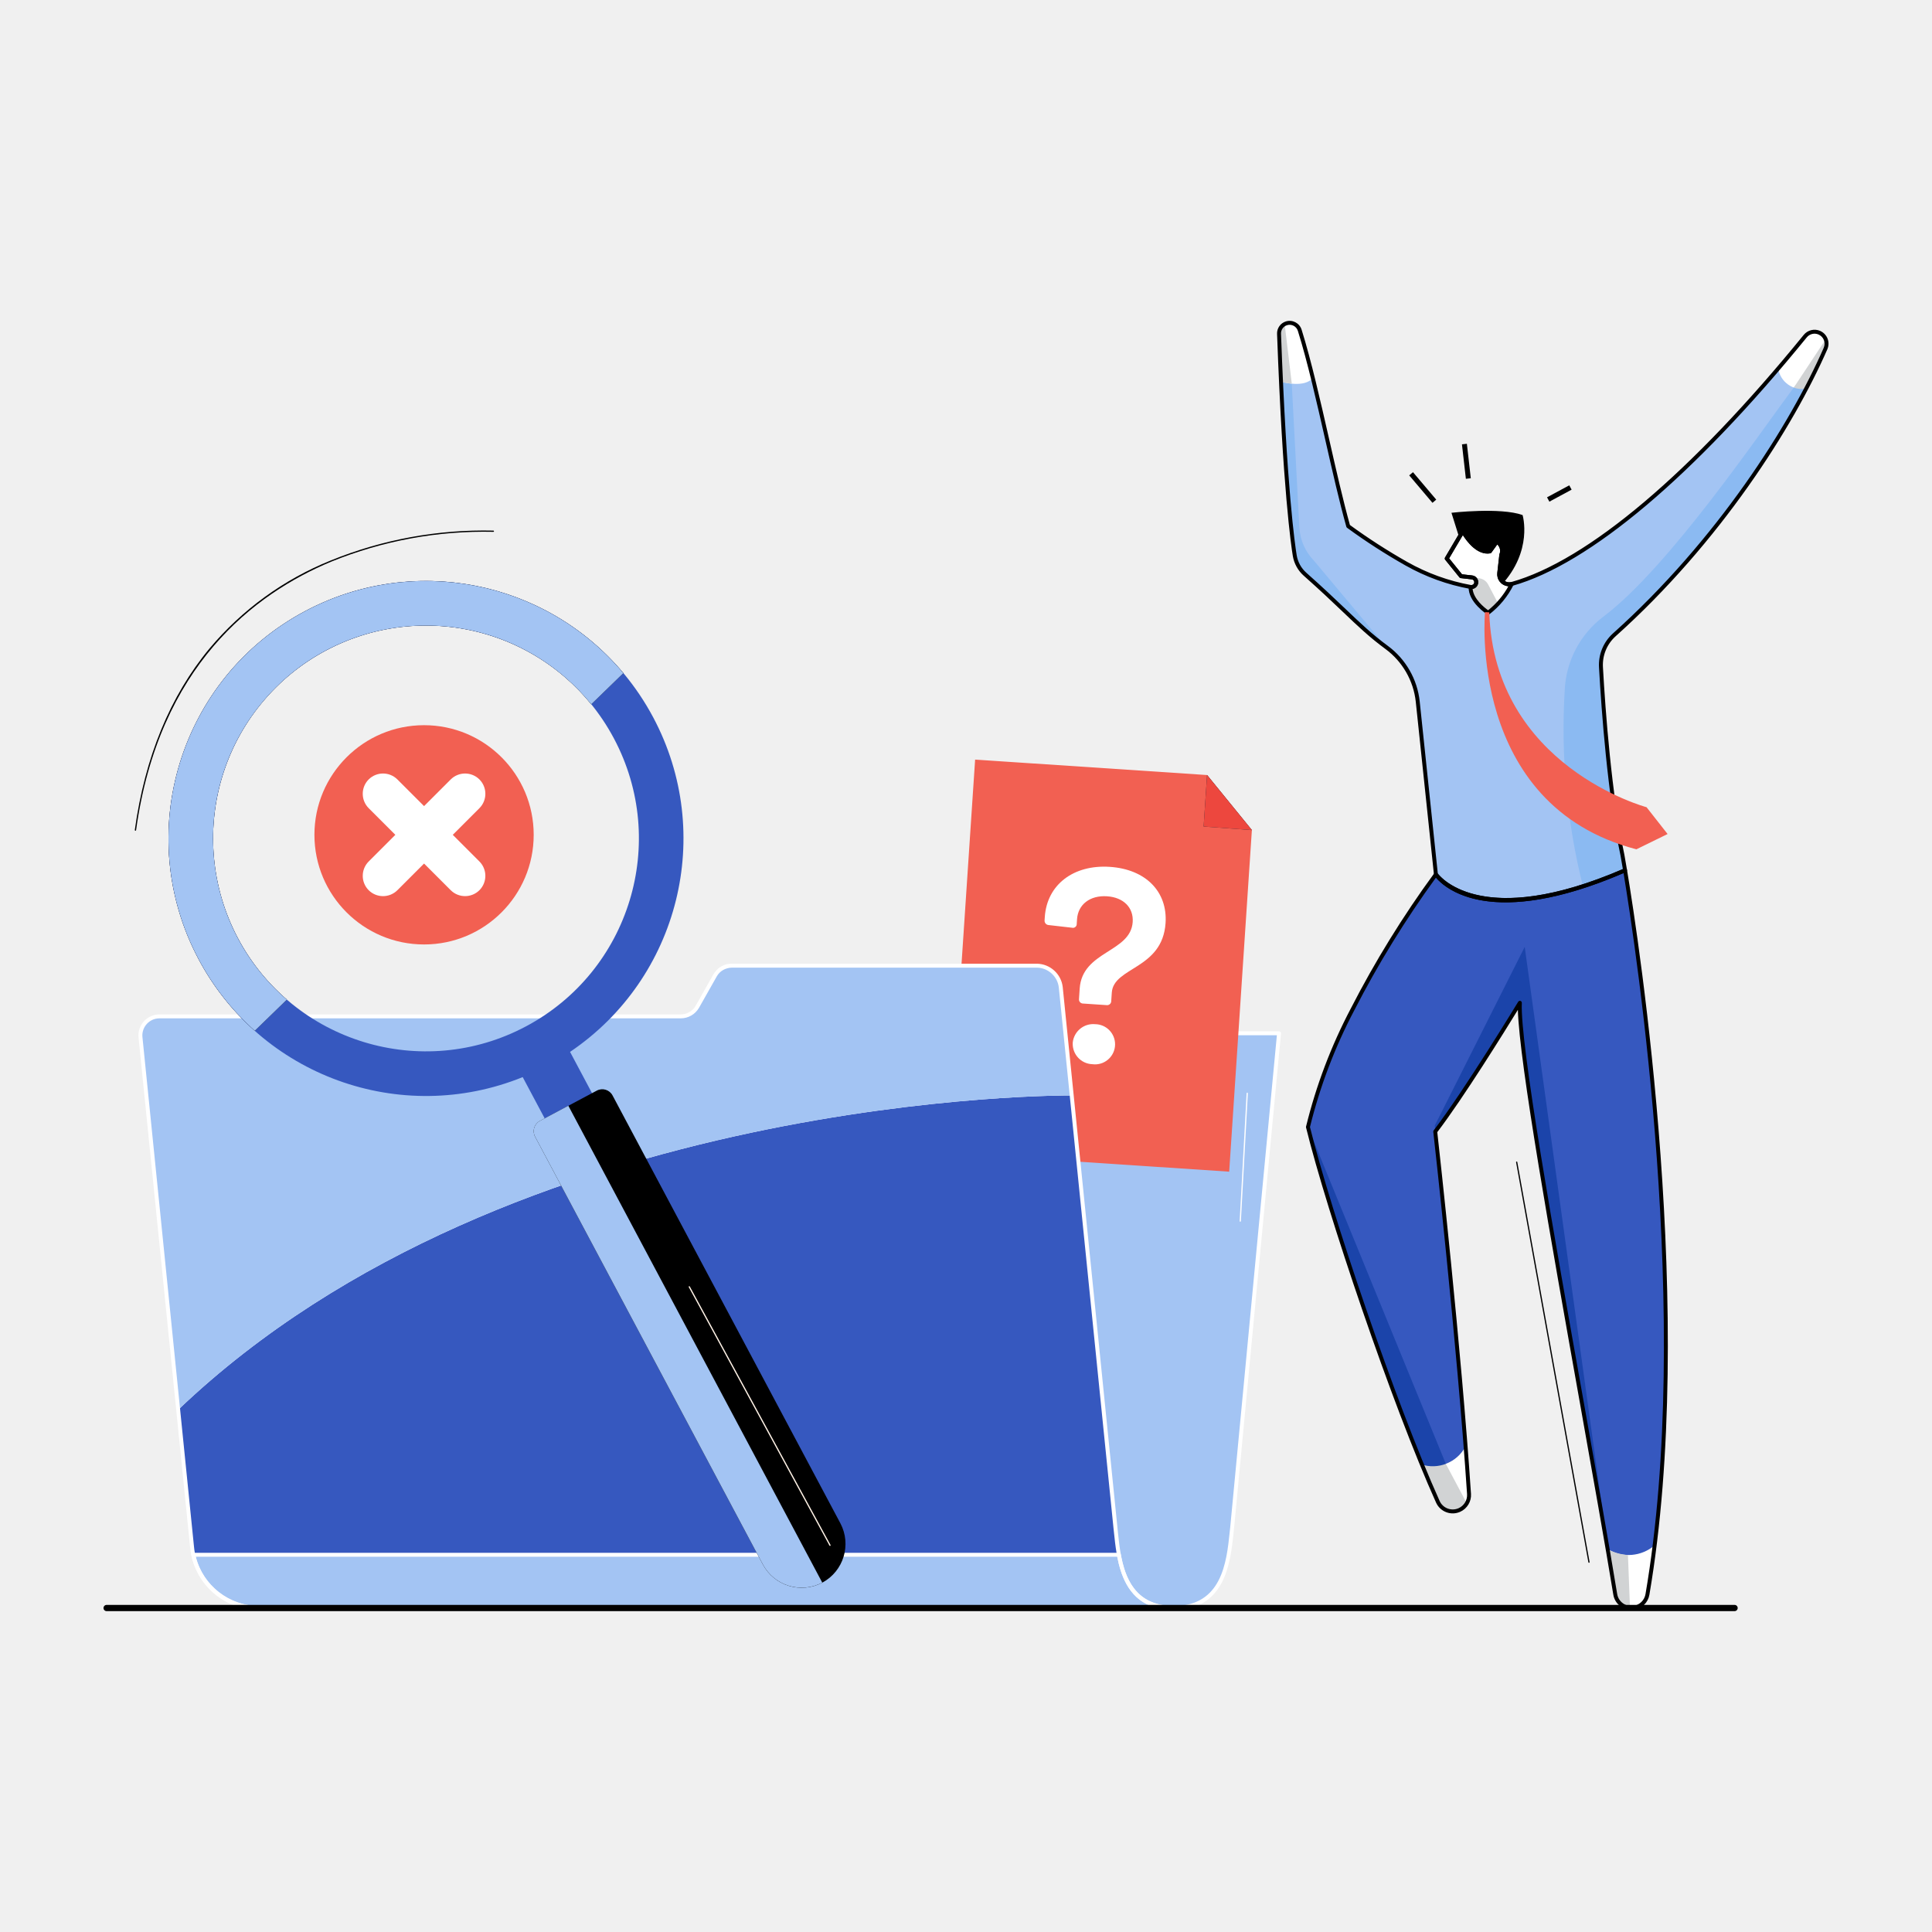
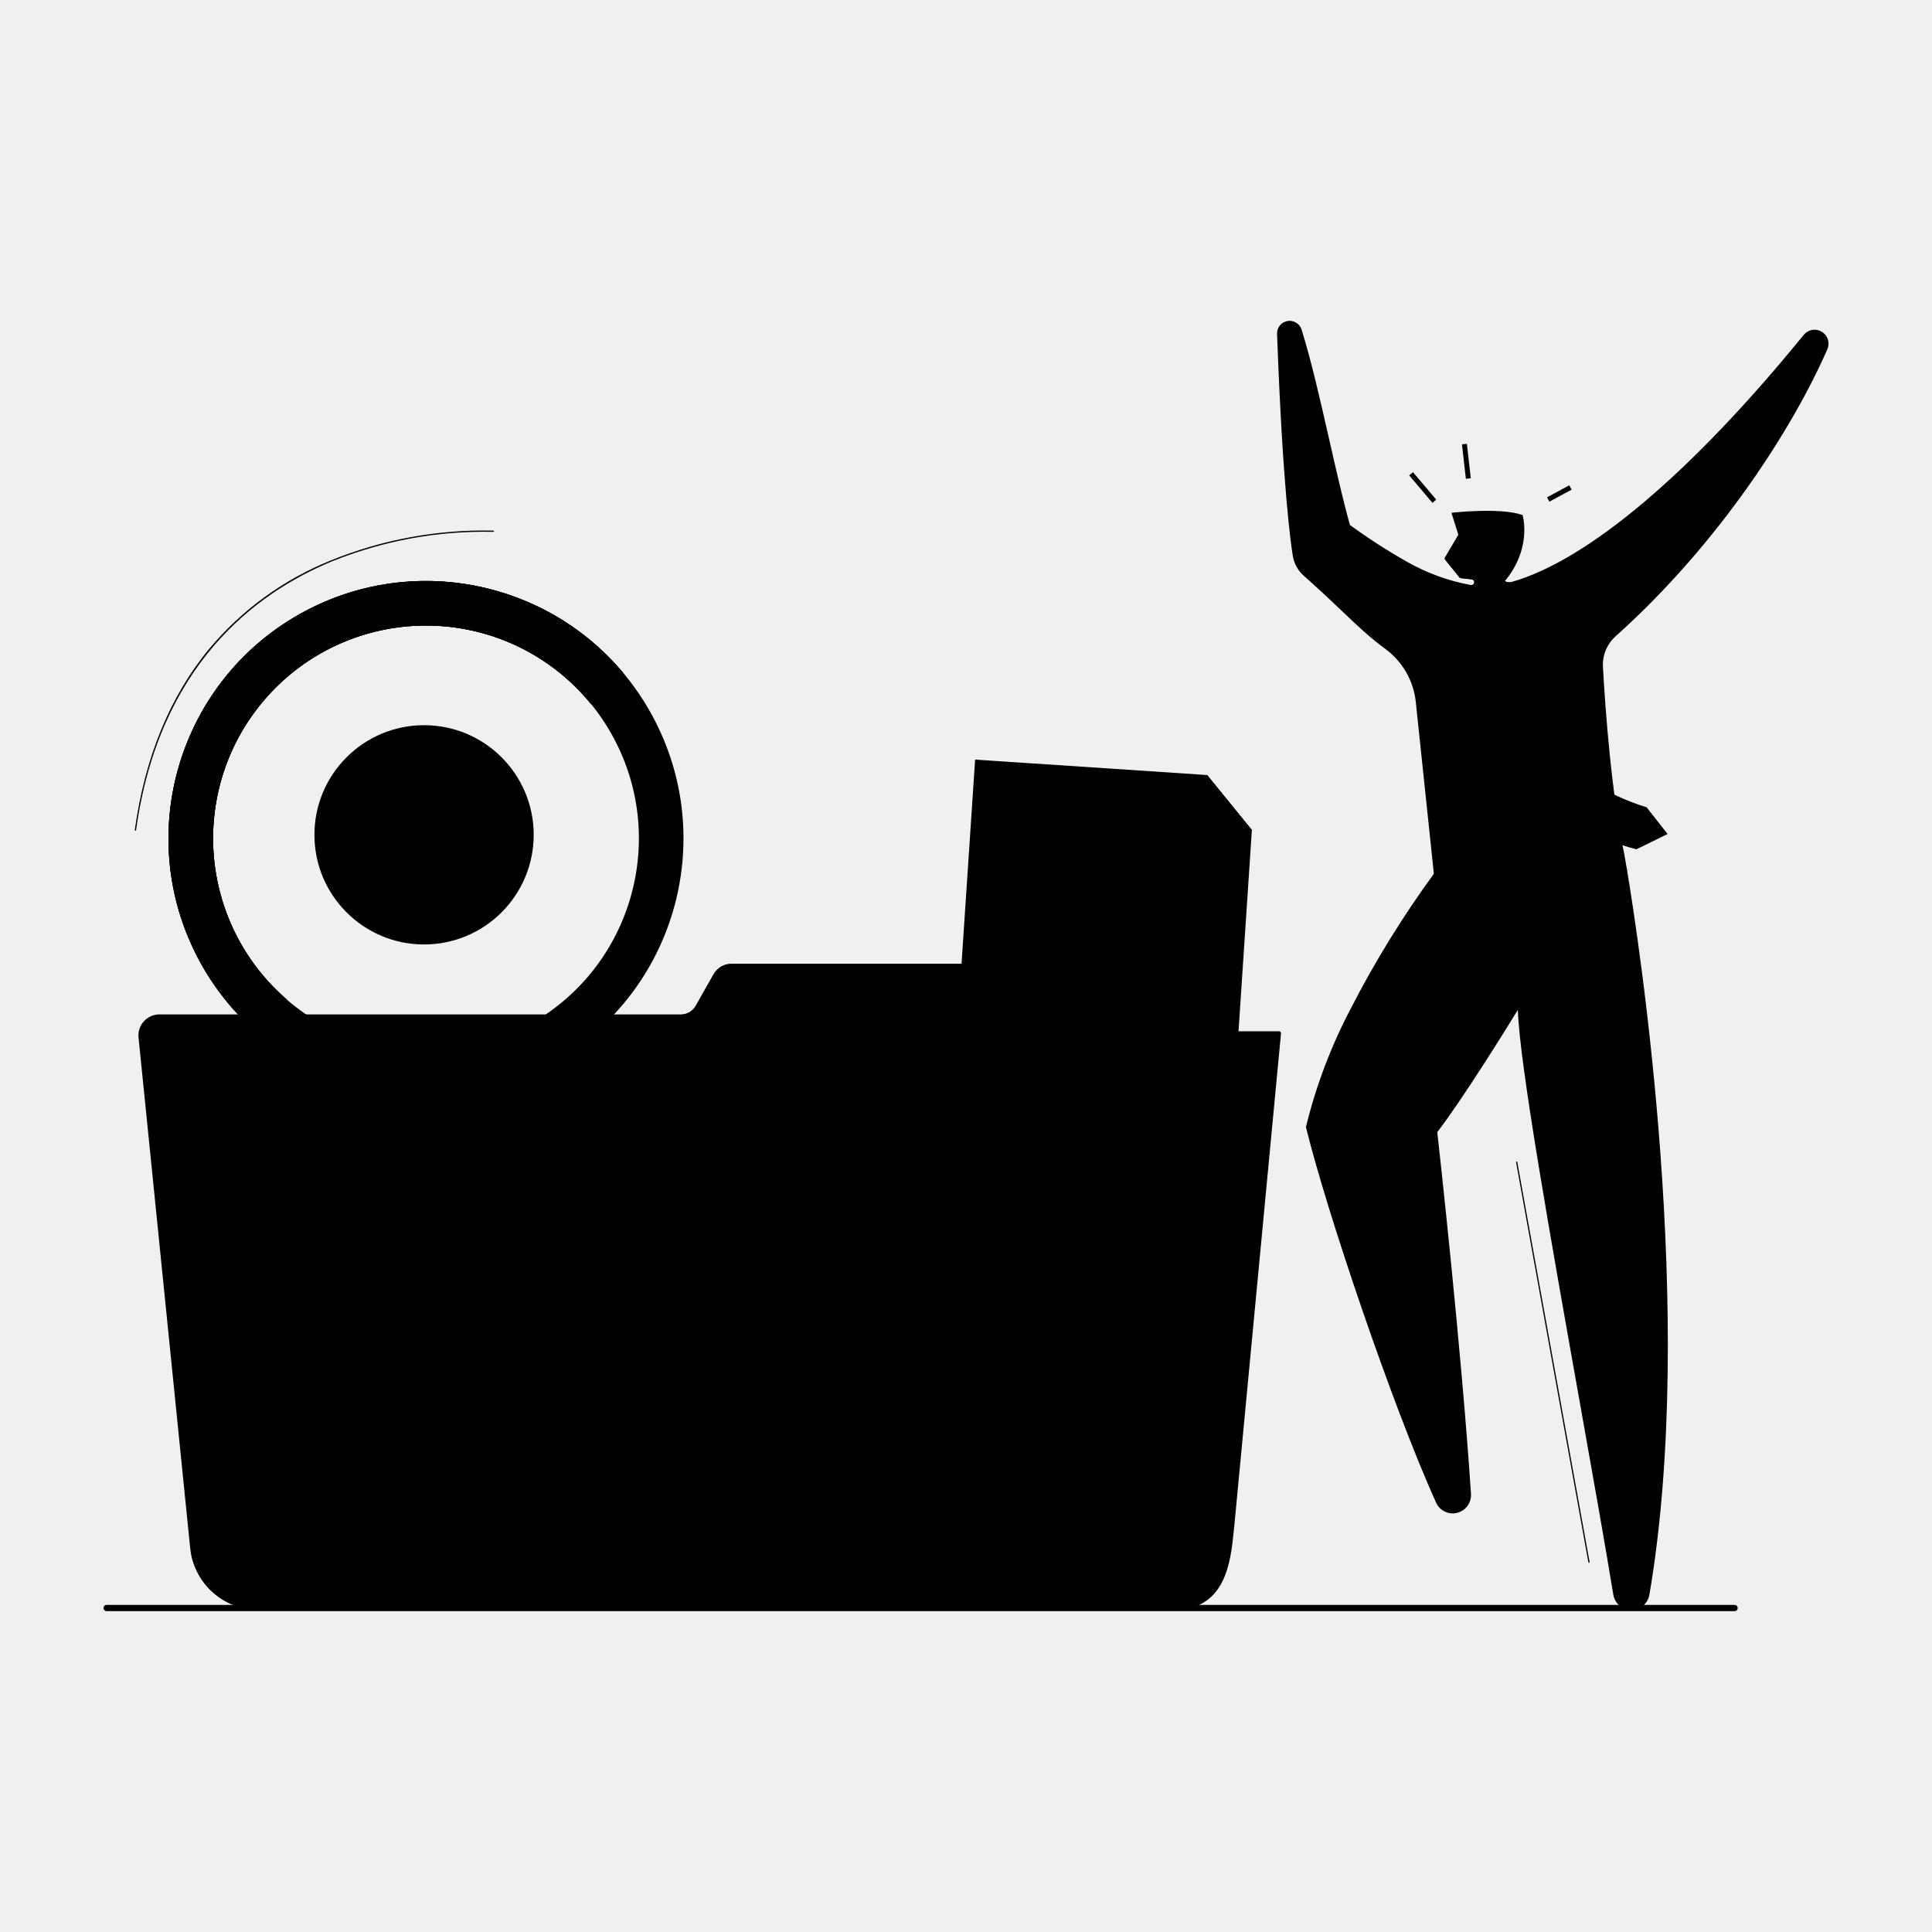
<svg xmlns="http://www.w3.org/2000/svg" version="1.1" id="Layer_1" x="0px" y="0px" viewBox="0 0 280 280" style="enable-background:new 0 0 280 280;" xml:space="preserve">
  <style type="text/css">
	.st0{fill:#A3C4F3;}
	.st1{fill:#8BBAF2;}
	.st2{fill:#FFFFFF;}
	.st3{fill:#3658BF;}
	.st4{fill:#1B44AA;}
	.st5{fill:#D1D3D4;}
	.st6{fill:#D39266;}
	.st7{fill:#F26052;}
	.st8{fill:#05293C;}
	.st9{fill:#ED473E;}
	.st10{fill:#FFF2E6;}
</style>
  <g id="XMLID_755_">
-     <path id="XMLID_863_" class="st0" d="M178.575,221.385l6.793-71.637H98.753v83.286h71.383c7.667,0,7.964-7.424,8.437-11.646   L178.575,221.385z" />
-     <path id="XMLID_862_" class="st0" d="M264.571,50.505c0.382-0.88-0.022-1.903-0.902-2.285c-0.716-0.311-1.551-0.106-2.042,0.5   c-16.085,19.759-31.119,32.707-42.525,35.912c-0.772,0.211-1.57-0.243-1.781-1.016c-0.05-0.181-0.064-0.37-0.041-0.556l0.298-2.647   c0.291-0.707,0.013-1.521-0.65-1.902l-1.008,1.403c-2.164,0.377-3.915-2.926-3.915-2.926l-2.335,3.957l2.065,2.557l1.576,0.177   c0.386,0.036,0.67,0.378,0.634,0.764c-0.036,0.386-0.378,0.67-0.764,0.634c-0.019-0.002-0.038-0.004-0.057-0.008   c-3.27-0.598-6.416-1.738-9.309-3.375c-2.91-1.646-5.723-3.46-8.422-5.433c-2.305-8.251-4.522-20.4-7.025-28.391   c-0.25-0.81-1.11-1.264-1.92-1.014c-0.665,0.205-1.108,0.832-1.081,1.527c0.703,19.262,1.751,28.969,2.278,32.145   c0.174,1.044,0.701,1.997,1.493,2.698c5.912,5.24,7.943,7.746,11.806,10.593c2.545,1.868,4.187,4.72,4.523,7.859l2.633,25.035   c0,0,5.798,8.807,27.413-0.588c-0.235-1.408-0.372-2.164-0.372-2.164c-1.907-8.963-2.786-21.363-3.116-27.223   c-0.109-1.786,0.599-3.524,1.924-4.726c15.35-13.762,25.91-30.717,30.624-41.508L264.571,50.505z" />
-     <path id="XMLID_861_" class="st1" d="M187.209,55.603c0,0-0.819-0.652-1.595-1.243c0.683,15.045,1.556,23.312,2.022,26.15   c0.173,1.051,0.702,2.011,1.5,2.718c5.913,5.24,7.946,7.746,11.807,10.593l-10.529-12.579c-1.253-1.293-1.999-2.993-2.1-4.791   L187.211,55.6L187.209,55.603z" />
+     <path id="XMLID_863_" className="st0" d="M178.575,221.385l6.793-71.637H98.753v83.286h71.383c7.667,0,7.964-7.424,8.437-11.646   L178.575,221.385z" />
+     <path id="XMLID_862_" className="st0" d="M264.571,50.505c0.382-0.88-0.022-1.903-0.902-2.285c-0.716-0.311-1.551-0.106-2.042,0.5   c-16.085,19.759-31.119,32.707-42.525,35.912c-0.772,0.211-1.57-0.243-1.781-1.016c-0.05-0.181-0.064-0.37-0.041-0.556l0.298-2.647   c0.291-0.707,0.013-1.521-0.65-1.902l-1.008,1.403c-2.164,0.377-3.915-2.926-3.915-2.926l-2.335,3.957l2.065,2.557l1.576,0.177   c0.386,0.036,0.67,0.378,0.634,0.764c-0.036,0.386-0.378,0.67-0.764,0.634c-0.019-0.002-0.038-0.004-0.057-0.008   c-3.27-0.598-6.416-1.738-9.309-3.375c-2.91-1.646-5.723-3.46-8.422-5.433c-2.305-8.251-4.522-20.4-7.025-28.391   c-0.25-0.81-1.11-1.264-1.92-1.014c-0.665,0.205-1.108,0.832-1.081,1.527c0.703,19.262,1.751,28.969,2.278,32.145   c0.174,1.044,0.701,1.997,1.493,2.698c5.912,5.24,7.943,7.746,11.806,10.593c2.545,1.868,4.187,4.72,4.523,7.859l2.633,25.035   c0,0,5.798,8.807,27.413-0.588c-0.235-1.408-0.372-2.164-0.372-2.164c-1.907-8.963-2.786-21.363-3.116-27.223   c-0.109-1.786,0.599-3.524,1.924-4.726c15.35-13.762,25.91-30.717,30.624-41.508L264.571,50.505z" />
+     <path id="XMLID_861_" className="st1" d="M187.209,55.603c0,0-0.819-0.652-1.595-1.243c0.683,15.045,1.556,23.312,2.022,26.15   c0.173,1.051,0.702,2.011,1.5,2.718c5.913,5.24,7.946,7.746,11.807,10.593l-10.529-12.579c-1.253-1.293-1.999-2.993-2.1-4.791   L187.211,55.6L187.209,55.603z" />
    <path id="XMLID_860_" d="M211.477,77.889l-1.122-3.573c0,0,7.091-0.818,10.308,0.328c0,0,1.582,5.182-3.163,10.251l-0.329,1.273   l-1.311-1.488l-3.561-4.169l-0.821-2.62L211.477,77.889z" />
-     <path id="XMLID_859_" class="st2" d="M217.285,83.06l0.298-2.647c0.291-0.707,0.013-1.521-0.65-1.902l-1.008,1.403   c-2.164,0.377-3.915-2.926-3.915-2.926l-2.335,3.957l2.065,2.557l1.575,0.177c0.386,0.036,0.67,0.378,0.634,0.764   c-0.036,0.386-0.378,0.67-0.764,0.634c-0.019-0.002-0.038-0.004-0.057-0.008c-0.059,2.078,2.551,3.729,2.551,3.729   c1.444-1.11,2.616-2.535,3.426-4.167c-0.774,0.21-1.572-0.248-1.782-1.022c-0.048-0.178-0.062-0.364-0.041-0.548L217.285,83.06z" />
-     <path id="XMLID_858_" class="st3" d="M208.099,126.718c-4.539,6.202-8.581,12.753-12.088,19.592   c-2.838,5.391-5.005,11.11-6.454,17.028c2.899,11.81,12.302,39.839,18.826,54.312c0.536,1.192,1.936,1.723,3.128,1.188   c0.9-0.405,1.455-1.326,1.391-2.311c-1.458-22.051-4.898-52.53-4.898-52.53c4.492-5.85,12.266-18.662,12.266-18.662   c-0.406,8.494,9.782,61.044,13.82,85.711c0.203,1.291,1.413,2.173,2.704,1.97c1.005-0.158,1.797-0.941,1.966-1.944   c6.846-40-1.349-93.597-3.242-104.942c-21.616,9.394-27.413,0.588-27.413,0.588L208.099,126.718z" />
-     <path id="XMLID_857_" class="st2" d="M261.631,48.719c-1.316,1.616-2.624,3.184-3.924,4.705c0.317,1.916,2.117,3.22,4.036,2.924   c1.101-2.091,2.05-4.057,2.833-5.851c0.381-0.88-0.024-1.902-0.903-2.283c-0.716-0.31-1.551-0.104-2.041,0.504V48.719z" />
-     <path id="XMLID_856_" class="st2" d="M233.028,224.535c0.379,2.337,0.736,4.522,1.06,6.511c0.203,1.291,1.413,2.173,2.704,1.97   c1.005-0.158,1.797-0.941,1.966-1.944c0.399-2.329,0.745-4.708,1.046-7.118c-1.894,1.637-4.626,1.872-6.772,0.582L233.028,224.535z   " />
-     <path id="XMLID_855_" class="st4" d="M209.306,217.176l0.239-5.012l-19.986-48.833c2.859,11.649,11.994,39.145,18.554,53.708   L209.306,217.176z" />
-     <path id="XMLID_854_" class="st5" d="M212.903,216.527c-0.147-2.223-0.331-4.505-0.544-6.812c-1.25,2.27-3.941,3.327-6.401,2.513   c0.857,1.926,1.673,3.749,2.427,5.422c0.536,1.192,1.936,1.723,3.128,1.188C212.413,218.433,212.967,217.512,212.903,216.527z" />
-     <path id="XMLID_853_" class="st4" d="M207.939,163.133l0.067,0.865c4.492-5.85,12.266-18.662,12.266-18.662   c-0.372,7.809,8.429,52.544,12.757,79.2l0,0l-12.056-87.302l-13.035,25.899V163.133z" />
-     <path id="XMLID_852_" class="st1" d="M261.742,56.347c0,0-0.491-1.881-1.78-0.165c-4.934,6.564-18.079,26.042-27.605,33.198   c-3.334,2.524-5.378,6.397-5.581,10.574c-0.585,9.579,0.304,19.192,2.637,28.501l0,0c1.879-0.607,3.909-1.367,6.104-2.325   c-0.235-1.408-0.372-2.164-0.372-2.164c-1.918-8.989-2.796-21.432-3.123-27.276c-0.097-1.783,0.623-3.514,1.955-4.703   C245.199,81.78,254.591,69.726,261.742,56.347z" />
-     <path id="XMLID_851_" class="st5" d="M215.678,84.716c-0.262-0.501-0.753-0.841-1.313-0.911l-1.04-0.128   c0.384,0.05,0.654,0.402,0.604,0.786s-0.402,0.654-0.786,0.604c0,0-0.008-0.001-0.013-0.002c-0.059,2.078,2.551,3.729,2.551,3.729   c0.543-0.365,1.036-0.798,1.467-1.289l-1.472-2.792L215.678,84.716z" />
-     <path id="XMLID_850_" class="st6" d="M213.194,83.665" />
-     <path id="XMLID_849_" class="st5" d="M264.608,49.162l-4.647,7.021c0.573,0.191,1.182,0.248,1.78,0.165   c1.101-2.091,2.05-4.057,2.833-5.851C264.771,50.076,264.783,49.592,264.608,49.162z" />
-     <path id="XMLID_848_" class="st2" d="M209.545,212.164L209.545,212.164l3.044,5.726c0.243-0.413,0.353-0.89,0.316-1.367   c-0.147-2.223-0.331-4.505-0.544-6.812c-0.606,1.133-1.607,2.005-2.813,2.449L209.545,212.164z" />
-     <path id="XMLID_847_" class="st5" d="M235.935,225.362c-1.017-0.065-2.007-0.347-2.906-0.827c0.379,2.337,0.735,4.522,1.06,6.511   c0.151,1.084,1.049,1.909,2.141,1.968L235.935,225.362z" />
-     <path id="XMLID_846_" class="st2" d="M190.295,54.671c-0.638-2.446-1.288-4.791-1.96-6.923c-0.264-0.797-1.123-1.229-1.92-0.965   c-0.636,0.21-1.059,0.813-1.042,1.482c0.092,2.539,0.19,4.883,0.293,7.062c0,0,3.56,1.025,4.635-0.653L190.295,54.671z" />
-     <path id="XMLID_845_" class="st5" d="M186.171,46.87c-0.863,0.434-0.813,1.098-0.786,1.842c0.087,2.367,0.18,4.564,0.276,6.606   c0.509,0.137,1.029,0.23,1.554,0.279l-1.043-8.733V46.87z" />
-     <path id="XMLID_842_" class="st2" d="M170.137,233.319H98.754c-0.157,0-0.285-0.128-0.285-0.285v-83.286   c0-0.157,0.127-0.285,0.285-0.285h86.614c0.08,0,0.157,0.033,0.211,0.093c0.054,0.059,0.08,0.138,0.073,0.218l-6.794,71.637   c-0.002,0.021-0.007,0.043-0.013,0.063l-0.001,0.003l-0.071,0.719C178.337,226.357,177.607,233.319,170.137,233.319z    M99.038,232.749h71.098c6.958,0,7.627-6.386,8.07-10.612l0.085-0.781l6.764-71.324H99.038V232.749z" />
+     <path id="XMLID_859_" className="st2" d="M217.285,83.06l0.298-2.647c0.291-0.707,0.013-1.521-0.65-1.902l-1.008,1.403   c-2.164,0.377-3.915-2.926-3.915-2.926l-2.335,3.957l2.065,2.557l1.575,0.177c0.386,0.036,0.67,0.378,0.634,0.764   c-0.036,0.386-0.378,0.67-0.764,0.634c-0.019-0.002-0.038-0.004-0.057-0.008c-0.059,2.078,2.551,3.729,2.551,3.729   c1.444-1.11,2.616-2.535,3.426-4.167c-0.774,0.21-1.572-0.248-1.782-1.022c-0.048-0.178-0.062-0.364-0.041-0.548L217.285,83.06z" />
+     <path id="XMLID_858_" className="st3" d="M208.099,126.718c-4.539,6.202-8.581,12.753-12.088,19.592   c-2.838,5.391-5.005,11.11-6.454,17.028c2.899,11.81,12.302,39.839,18.826,54.312c0.536,1.192,1.936,1.723,3.128,1.188   c0.9-0.405,1.455-1.326,1.391-2.311c-1.458-22.051-4.898-52.53-4.898-52.53c4.492-5.85,12.266-18.662,12.266-18.662   c-0.406,8.494,9.782,61.044,13.82,85.711c0.203,1.291,1.413,2.173,2.704,1.97c1.005-0.158,1.797-0.941,1.966-1.944   c6.846-40-1.349-93.597-3.242-104.942c-21.616,9.394-27.413,0.588-27.413,0.588L208.099,126.718z" />
+     <path id="XMLID_857_" className="st2" d="M261.631,48.719c-1.316,1.616-2.624,3.184-3.924,4.705c0.317,1.916,2.117,3.22,4.036,2.924   c1.101-2.091,2.05-4.057,2.833-5.851c0.381-0.88-0.024-1.902-0.903-2.283c-0.716-0.31-1.551-0.104-2.041,0.504V48.719z" />
+     <path id="XMLID_856_" className="st2" d="M233.028,224.535c0.379,2.337,0.736,4.522,1.06,6.511c0.203,1.291,1.413,2.173,2.704,1.97   c1.005-0.158,1.797-0.941,1.966-1.944c0.399-2.329,0.745-4.708,1.046-7.118c-1.894,1.637-4.626,1.872-6.772,0.582L233.028,224.535z   " />
+     <path id="XMLID_855_" className="st4" d="M209.306,217.176l0.239-5.012l-19.986-48.833c2.859,11.649,11.994,39.145,18.554,53.708   L209.306,217.176z" />
+     <path id="XMLID_854_" className="st5" d="M212.903,216.527c-0.147-2.223-0.331-4.505-0.544-6.812c-1.25,2.27-3.941,3.327-6.401,2.513   c0.857,1.926,1.673,3.749,2.427,5.422c0.536,1.192,1.936,1.723,3.128,1.188C212.413,218.433,212.967,217.512,212.903,216.527z" />
+     <path id="XMLID_853_" className="st4" d="M207.939,163.133l0.067,0.865c4.492-5.85,12.266-18.662,12.266-18.662   c-0.372,7.809,8.429,52.544,12.757,79.2l0,0l-12.056-87.302l-13.035,25.899V163.133z" />
+     <path id="XMLID_852_" className="st1" d="M261.742,56.347c0,0-0.491-1.881-1.78-0.165c-4.934,6.564-18.079,26.042-27.605,33.198   c-3.334,2.524-5.378,6.397-5.581,10.574c-0.585,9.579,0.304,19.192,2.637,28.501l0,0c1.879-0.607,3.909-1.367,6.104-2.325   c-0.235-1.408-0.372-2.164-0.372-2.164c-1.918-8.989-2.796-21.432-3.123-27.276c-0.097-1.783,0.623-3.514,1.955-4.703   C245.199,81.78,254.591,69.726,261.742,56.347z" />
+     <path id="XMLID_851_" className="st5" d="M215.678,84.716c-0.262-0.501-0.753-0.841-1.313-0.911l-1.04-0.128   c0.384,0.05,0.654,0.402,0.604,0.786s-0.402,0.654-0.786,0.604c0,0-0.008-0.001-0.013-0.002c-0.059,2.078,2.551,3.729,2.551,3.729   c0.543-0.365,1.036-0.798,1.467-1.289l-1.472-2.792L215.678,84.716z" />
+     <path id="XMLID_850_" className="st6" d="M213.194,83.665" />
+     <path id="XMLID_849_" className="st5" d="M264.608,49.162l-4.647,7.021c0.573,0.191,1.182,0.248,1.78,0.165   c1.101-2.091,2.05-4.057,2.833-5.851C264.771,50.076,264.783,49.592,264.608,49.162z" />
+     <path id="XMLID_848_" className="st2" d="M209.545,212.164L209.545,212.164l3.044,5.726c0.243-0.413,0.353-0.89,0.316-1.367   c-0.147-2.223-0.331-4.505-0.544-6.812c-0.606,1.133-1.607,2.005-2.813,2.449L209.545,212.164z" />
+     <path id="XMLID_847_" className="st5" d="M235.935,225.362c-1.017-0.065-2.007-0.347-2.906-0.827c0.379,2.337,0.735,4.522,1.06,6.511   c0.151,1.084,1.049,1.909,2.141,1.968L235.935,225.362z" />
+     <path id="XMLID_846_" className="st2" d="M190.295,54.671c-0.638-2.446-1.288-4.791-1.96-6.923c-0.264-0.797-1.123-1.229-1.92-0.965   c-0.636,0.21-1.059,0.813-1.042,1.482c0.092,2.539,0.19,4.883,0.293,7.062c0,0,3.56,1.025,4.635-0.653L190.295,54.671z" />
+     <path id="XMLID_845_" className="st5" d="M186.171,46.87c-0.863,0.434-0.813,1.098-0.786,1.842c0.087,2.367,0.18,4.564,0.276,6.606   c0.509,0.137,1.029,0.23,1.554,0.279l-1.043-8.733V46.87z" />
+     <path id="XMLID_842_" className="st2" d="M170.137,233.319H98.754c-0.157,0-0.285-0.128-0.285-0.285v-83.286   c0-0.157,0.127-0.285,0.285-0.285h86.614c0.08,0,0.157,0.033,0.211,0.093c0.054,0.059,0.08,0.138,0.073,0.218l-6.794,71.637   c-0.002,0.021-0.007,0.043-0.013,0.063l-0.001,0.003l-0.071,0.719C178.337,226.357,177.607,233.319,170.137,233.319z    M99.038,232.749h71.098c6.958,0,7.627-6.386,8.07-10.612l0.085-0.781l6.764-71.324H99.038V232.749z" />
    <g id="XMLID_840_">
-       <path id="XMLID_841_" class="st7" d="M178.142,169.81l-40.614-2.703l3.794-57.019l33.616,2.237l6.493,7.98L178.142,169.81z" />
+       <path id="XMLID_841_" className="st7" d="M178.142,169.81l-40.614-2.703l3.794-57.019l33.616,2.237l6.493,7.98L178.142,169.81z" />
    </g>
    <g id="XMLID_450_">
-       <path id="XMLID_837_" class="st2" d="M156.378,144.758l0.099-1.49c0.365-5.479,7.387-5.215,7.682-9.645    c0.139-2.095-1.341-3.569-3.717-3.727c-2.498-0.166-4.208,1.218-4.348,3.312l-0.046,0.683c0.016,0.303-0.216,0.561-0.519,0.578    c-0.055,0.003-0.111-0.002-0.165-0.016l-3.374-0.386c-0.345-0.014-0.614-0.302-0.605-0.647l0.035-0.524    c0.311-4.67,4.148-7.615,9.426-7.264c5.196,0.342,8.38,3.593,8.076,8.144c-0.448,6.728-7.544,6.337-7.792,10.083l-0.081,1.209    c0.007,0.328-0.253,0.6-0.581,0.608c-0.034,0.001-0.069-0.001-0.103-0.007l-3.384-0.228c-0.328,0.007-0.6-0.253-0.608-0.581    c-0.001-0.034,0.001-0.069,0.007-0.103H156.378z M155.467,151.129c0.152-1.641,1.605-2.849,3.246-2.697l0.009,0.001    c1.608,0.016,2.899,1.333,2.884,2.941c-0.016,1.608-1.333,2.899-2.941,2.884c-0.123-0.001-0.246-0.01-0.368-0.027    c-1.627-0.064-2.894-1.436-2.83-3.063c0-0.012,0.001-0.025,0.002-0.037L155.467,151.129z" />
+       <path id="XMLID_837_" className="st2" d="M156.378,144.758l0.099-1.49c0.365-5.479,7.387-5.215,7.682-9.645    c0.139-2.095-1.341-3.569-3.717-3.727c-2.498-0.166-4.208,1.218-4.348,3.312l-0.046,0.683c0.016,0.303-0.216,0.561-0.519,0.578    c-0.055,0.003-0.111-0.002-0.165-0.016l-3.374-0.386c-0.345-0.014-0.614-0.302-0.605-0.647l0.035-0.524    c0.311-4.67,4.148-7.615,9.426-7.264c5.196,0.342,8.38,3.593,8.076,8.144c-0.448,6.728-7.544,6.337-7.792,10.083l-0.081,1.209    c0.007,0.328-0.253,0.6-0.581,0.608c-0.034,0.001-0.069-0.001-0.103-0.007l-3.384-0.228c-0.328,0.007-0.6-0.253-0.608-0.581    c-0.001-0.034,0.001-0.069,0.007-0.103H156.378z M155.467,151.129c0.152-1.641,1.605-2.849,3.246-2.697l0.009,0.001    c1.608,0.016,2.899,1.333,2.884,2.941c-0.016,1.608-1.333,2.899-2.941,2.884c-0.123-0.001-0.246-0.01-0.368-0.027    c-1.627-0.064-2.894-1.436-2.83-3.063c0-0.012,0.001-0.025,0.002-0.037L155.467,151.129z" />
    </g>
    <g id="XMLID_449_">
-       <path id="XMLID_835_" class="st8" d="M174.938,112.325l-0.497,7.461l6.995,0.519L174.938,112.325z" />
+       <path id="XMLID_835_" className="st8" d="M174.938,112.325l-0.497,7.461l6.995,0.519L174.938,112.325z" />
    </g>
    <g id="XMLID_832_">
-       <path id="XMLID_833_" class="st9" d="M174.938,112.325l-0.497,7.461l6.995,0.519L174.938,112.325z" />
+       <path id="XMLID_833_" className="st9" d="M174.938,112.325l-0.497,7.461l6.995,0.519L174.938,112.325z" />
    </g>
-     <path id="XMLID_831_" class="st3" d="M170.096,233.034H37.621c-5.051,0.043-9.299-3.78-9.784-8.808l-7.468-73.81   c-0.194-1.513,0.875-2.897,2.388-3.091c0.136-0.017,0.273-0.025,0.41-0.022h75.442c1.008,0.019,1.947-0.512,2.45-1.386l2.588-4.577   c0.503-0.874,1.442-1.405,2.45-1.386h44.206c1.758,0.039,3.22,1.367,3.427,3.113l7.923,78.322   c0.473,4.221,0.77,11.646,8.437,11.646L170.096,233.034z" />
-     <path id="XMLID_830_" class="st2" d="M155.322,158.759l-1.588-15.696c-0.208-1.746-1.669-3.074-3.427-3.113h-44.212   c-1.008-0.019-1.947,0.512-2.45,1.386l-2.588,4.577c-0.503,0.874-1.442,1.405-2.45,1.386h-75.44   c-1.526-0.032-2.789,1.179-2.82,2.705c-0.003,0.136,0.004,0.273,0.022,0.408l5.454,53.904   C74.275,158.047,155.322,158.759,155.322,158.759z" />
-     <path id="XMLID_829_" class="st0" d="M155.322,158.759l-1.588-15.696c-0.208-1.746-1.669-3.074-3.427-3.113h-44.212   c-1.008-0.019-1.947,0.512-2.45,1.386l-2.588,4.577c-0.503,0.874-1.442,1.405-2.45,1.386h-75.44   c-1.526-0.032-2.789,1.179-2.82,2.705c-0.003,0.136,0.004,0.273,0.022,0.408l5.454,53.904   C74.275,158.047,155.322,158.759,155.322,158.759z" />
-     <path id="XMLID_828_" class="st2" d="M37.621,233.034h132.471c-5.581,0-7.257-3.937-7.938-7.707H28.015   C28.98,229.851,32.995,233.072,37.621,233.034z" />
-     <path id="XMLID_827_" class="st0" d="M37.621,233.034h132.471c-5.581,0-7.257-3.937-7.938-7.707H28.015   C28.98,229.851,32.995,233.072,37.621,233.034z" />
+     <path id="XMLID_831_" className="st3" d="M170.096,233.034H37.621c-5.051,0.043-9.299-3.78-9.784-8.808l-7.468-73.81   c-0.194-1.513,0.875-2.897,2.388-3.091c0.136-0.017,0.273-0.025,0.41-0.022h75.442c1.008,0.019,1.947-0.512,2.45-1.386l2.588-4.577   c0.503-0.874,1.442-1.405,2.45-1.386h44.206c1.758,0.039,3.22,1.367,3.427,3.113l7.923,78.322   c0.473,4.221,0.77,11.646,8.437,11.646L170.096,233.034z" />
+     <path id="XMLID_830_" className="st2" d="M155.322,158.759l-1.588-15.696c-0.208-1.746-1.669-3.074-3.427-3.113h-44.212   c-1.008-0.019-1.947,0.512-2.45,1.386l-2.588,4.577c-0.503,0.874-1.442,1.405-2.45,1.386h-75.44   c-1.526-0.032-2.789,1.179-2.82,2.705c-0.003,0.136,0.004,0.273,0.022,0.408l5.454,53.904   C74.275,158.047,155.322,158.759,155.322,158.759z" />
+     <path id="XMLID_829_" className="st0" d="M155.322,158.759l-1.588-15.696c-0.208-1.746-1.669-3.074-3.427-3.113h-44.212   c-1.008-0.019-1.947,0.512-2.45,1.386l-2.588,4.577c-0.503,0.874-1.442,1.405-2.45,1.386h-75.44   c-1.526-0.032-2.789,1.179-2.82,2.705c-0.003,0.136,0.004,0.273,0.022,0.408l5.454,53.904   C74.275,158.047,155.322,158.759,155.322,158.759z" />
+     <path id="XMLID_828_" className="st2" d="M37.621,233.034h132.471c-5.581,0-7.257-3.937-7.938-7.707H28.015   C28.98,229.851,32.995,233.072,37.621,233.034z" />
+     <path id="XMLID_827_" className="st0" d="M37.621,233.034h132.471c-5.581,0-7.257-3.937-7.938-7.707H28.015   C28.98,229.851,32.995,233.072,37.621,233.034z" />
    <g id="XMLID_446_">
      <rect id="XMLID_826_" x="205.837" y="68.039" transform="matrix(-0.7632 0.6462 -0.6462 -0.7632 409.2113 -8.674)" width="0.716" height="5.213" />
    </g>
    <g id="XMLID_445_">
      <rect id="XMLID_824_" x="212.163" y="64.331" transform="matrix(-0.9936 0.113 -0.113 -0.9936 431.2332 109.2539)" width="0.717" height="5.025" />
    </g>
    <g id="XMLID_444_">
      <rect id="XMLID_822_" x="224.149" y="71.16" transform="matrix(-0.8801 0.4747 -0.4747 -0.8801 458.823 27.1901)" width="3.661" height="0.715" />
    </g>
    <path id="XMLID_820_" d="M19.625,120.396h-0.013c-0.048-0.007-0.082-0.052-0.076-0.1c1.463-10.56,5.106-19.413,10.828-26.312   c4.722-5.629,10.757-10.011,17.572-12.757c7.481-3.039,15.506-4.513,23.578-4.328c0.049,0.006,0.085,0.05,0.079,0.1   c-0.005,0.042-0.038,0.075-0.079,0.079l0,0c-8.05-0.182-16.051,1.289-23.51,4.322c-11.081,4.601-24.984,15.088-28.284,38.919   c-0.006,0.044-0.044,0.077-0.089,0.077L19.625,120.396z" />
-     <path id="XMLID_819_" class="st2" d="M179.744,177.062L179.744,177.062c-0.049-0.003-0.087-0.045-0.084-0.095l1.01-18.531   c0.005-0.048,0.046-0.085,0.095-0.084c0.049,0.003,0.087,0.045,0.084,0.095l-1.01,18.531c-0.003,0.047-0.042,0.084-0.09,0.084   H179.744z" />
+     <path id="XMLID_819_" className="st2" d="M179.744,177.062L179.744,177.062c-0.049-0.003-0.087-0.045-0.084-0.095l1.01-18.531   c0.005-0.048,0.046-0.085,0.095-0.084c0.049,0.003,0.087,0.045,0.084,0.095l-1.01,18.531c-0.003,0.047-0.042,0.084-0.09,0.084   H179.744z" />
    <path id="XMLID_818_" d="M230.289,226.492c-0.043,0.001-0.081-0.03-0.089-0.073l-10.479-57.978   c-0.008-0.048,0.024-0.094,0.072-0.104c0.047-0.01,0.093,0.02,0.103,0.067c0,0.002,0.001,0.003,0.001,0.005l10.479,57.978   c0.008,0.048-0.024,0.094-0.072,0.104h-0.016L230.289,226.492z" />
    <path id="XMLID_815_" d="M215.68,89.082c-0.053,0-0.106-0.014-0.152-0.044c-0.112-0.07-2.747-1.763-2.684-3.978   c0.002-0.083,0.041-0.16,0.105-0.212c0.064-0.053,0.148-0.076,0.229-0.06c0.269,0.021,0.466-0.143,0.488-0.373   c0.011-0.11-0.023-0.218-0.095-0.304c-0.071-0.086-0.171-0.139-0.282-0.149l-1.581-0.178c-0.075-0.008-0.143-0.046-0.19-0.103   l-2.065-2.557c-0.075-0.092-0.084-0.221-0.024-0.324l2.335-3.957c0.052-0.089,0.154-0.126,0.252-0.14   c0.103,0.002,0.196,0.06,0.245,0.151c0.017,0.031,1.601,2.994,3.503,2.795l0.937-1.305c0.086-0.12,0.247-0.152,0.373-0.081   c0.772,0.444,1.105,1.392,0.787,2.219l-0.294,2.61c-0.001,0.007-0.002,0.014-0.003,0.022c-0.014,0.141-0.003,0.281,0.034,0.419   c0.082,0.301,0.275,0.553,0.546,0.707c0.271,0.157,0.585,0.197,0.886,0.115c0.107-0.03,0.224,0.007,0.295,0.095   c0.071,0.086,0.085,0.207,0.035,0.307c-0.824,1.661-2.037,3.136-3.508,4.266C215.803,89.062,215.742,89.082,215.68,89.082z    M213.422,85.348c0.142,1.483,1.727,2.726,2.247,3.097c1.194-0.952,2.201-2.146,2.941-3.482c-0.26-0.018-0.515-0.093-0.748-0.228   c-0.403-0.23-0.691-0.604-0.812-1.052c-0.058-0.215-0.075-0.435-0.048-0.655c0.001-0.008,0.002-0.014,0.003-0.022l0.295-2.625   c0.003-0.026,0.009-0.051,0.019-0.076c0.202-0.493,0.063-1.053-0.321-1.397l-0.843,1.172c-0.043,0.061-0.109,0.102-0.182,0.115   c-1.865,0.319-3.384-1.724-3.964-2.646l-1.989,3.37l1.868,2.313l1.459,0.165c0.257,0.023,0.494,0.148,0.662,0.352   c0.169,0.202,0.248,0.458,0.224,0.721C214.191,84.92,213.849,85.272,213.422,85.348z" />
    <path id="XMLID_810_" d="M218.211,130.772c-7.645,0.001-10.191-3.664-10.348-3.902c-0.025-0.038-0.041-0.082-0.045-0.127   l-2.633-25.036c-0.327-3.052-1.934-5.843-4.409-7.66c-2.307-1.7-3.924-3.24-6.162-5.373c-1.529-1.457-3.264-3.109-5.665-5.237   c-0.838-0.742-1.402-1.759-1.585-2.864c-0.237-1.426-1.461-9.682-2.282-32.183c-0.032-0.822,0.495-1.566,1.282-1.809   c0.958-0.294,1.98,0.242,2.276,1.201c1.4,4.471,2.718,10.274,3.993,15.886c1.028,4.524,1.999,8.8,3.007,12.419   c2.659,1.937,5.456,3.739,8.315,5.356c2.874,1.625,5.976,2.75,9.22,3.343c0.264,0.033,0.465-0.143,0.486-0.373   c0.011-0.11-0.023-0.218-0.094-0.304c-0.071-0.086-0.171-0.139-0.282-0.149l-1.582-0.178c-0.075-0.008-0.143-0.046-0.19-0.103   l-2.065-2.557c-0.075-0.092-0.084-0.221-0.024-0.324l2.335-3.957c0.052-0.089,0.159-0.126,0.252-0.14   c0.103,0.002,0.196,0.06,0.245,0.151c0.017,0.031,1.607,2.994,3.503,2.795l0.937-1.305c0.087-0.12,0.249-0.152,0.373-0.081   c0.772,0.444,1.105,1.392,0.787,2.219l-0.294,2.61c-0.018,0.152-0.007,0.303,0.033,0.449c0.17,0.618,0.81,0.982,1.432,0.815   c11.056-3.107,26.108-15.828,42.38-35.818c0.569-0.702,1.546-0.942,2.376-0.581c0.495,0.215,0.877,0.61,1.076,1.112   c0.192,0.488,0.189,1.022-0.009,1.506c-0.004,0.014-0.008,0.028-0.014,0.04c-4.89,11.196-15.522,28.005-30.695,41.606   c-1.268,1.149-1.934,2.789-1.83,4.496c0.36,6.383,1.242,18.398,3.111,27.183c0.002,0.008,0.14,0.765,0.375,2.176   c0.022,0.129-0.047,0.256-0.167,0.308C228.027,129.69,222.366,130.772,218.211,130.772z M208.377,126.607   c0.532,0.696,6.757,7.996,26.82-0.655c-0.212-1.263-0.335-1.939-0.335-1.94c-1.875-8.813-2.76-20.862-3.12-27.259   c-0.116-1.88,0.62-3.685,2.017-4.953c15.089-13.527,25.664-30.233,30.539-41.373c0.003-0.012,0.007-0.024,0.012-0.036   c0.155-0.356,0.161-0.751,0.019-1.111c-0.142-0.36-0.417-0.644-0.773-0.799c-0.598-0.261-1.298-0.087-1.707,0.417   c-16.345,20.08-31.499,32.868-42.669,36.007c-0.925,0.254-1.881-0.291-2.133-1.214c-0.06-0.218-0.076-0.442-0.049-0.665   l0.298-2.646c0.003-0.026,0.009-0.051,0.019-0.076c0.202-0.493,0.063-1.053-0.321-1.397l-0.843,1.172   c-0.043,0.061-0.109,0.102-0.182,0.115c-1.867,0.319-3.384-1.724-3.964-2.646l-1.989,3.37l1.868,2.313l1.46,0.165   c0.257,0.023,0.494,0.148,0.662,0.352c0.169,0.202,0.247,0.458,0.223,0.721c-0.024,0.261-0.15,0.499-0.352,0.667   c-0.203,0.169-0.459,0.239-0.721,0.224c-0.008-0.001-0.072-0.01-0.08-0.011c-3.309-0.604-6.471-1.751-9.4-3.407   c-2.907-1.644-5.75-3.478-8.45-5.451c-0.052-0.038-0.089-0.092-0.106-0.154c-1.021-3.653-2.002-7.971-3.04-12.542   c-1.273-5.601-2.589-11.393-3.982-15.841c-0.203-0.66-0.905-1.03-1.564-0.826c-0.541,0.166-0.903,0.677-0.88,1.243   c0.819,22.466,2.038,30.69,2.274,32.11c0.162,0.977,0.66,1.875,1.401,2.531c2.409,2.136,4.147,3.791,5.68,5.251   c2.223,2.118,3.829,3.649,6.107,5.327c2.603,1.91,4.293,4.847,4.637,8.058L208.377,126.607z" />
-     <path id="XMLID_799_" class="st7" d="M215.218,88.716c0,0-2.598,27.981,21.94,34.371l4.523-2.215l-3.052-3.886   c0,0-22.066-5.891-22.796-28.239l-0.617-0.031L215.218,88.716z" />
+     <path id="XMLID_799_" className="st7" d="M215.218,88.716c0,0-2.598,27.981,21.94,34.371l4.523-2.215l-3.052-3.886   c0,0-22.066-5.891-22.796-28.239l-0.617-0.031L215.218,88.716z" />
    <path id="XMLID_796_" d="M236.427,233.33c-1.282,0-2.413-0.934-2.617-2.239c-1.215-7.426-2.988-17.374-4.864-27.906   c-4.12-23.13-8.763-49.195-8.964-56.83c-1.824,2.971-7.904,12.782-11.681,17.724c0.232,2.069,3.489,31.299,4.887,52.429   c0.071,1.099-0.555,2.139-1.559,2.59c-0.645,0.288-1.367,0.313-2.027,0.06c-0.662-0.251-1.187-0.745-1.477-1.39   c-6.389-14.174-15.859-42.206-18.843-54.362c-0.011-0.044-0.011-0.091,0-0.136c1.453-5.936,3.633-11.686,6.478-17.091   c3.501-6.828,7.575-13.433,12.11-19.627c0.053-0.073,0.139-0.117,0.23-0.117h0.007c0.095,0,0.185,0.048,0.237,0.128   c0.057,0.086,5.962,8.477,27.062-0.693c0.08-0.036,0.172-0.032,0.249,0.011c0.077,0.042,0.131,0.117,0.145,0.204   c1.749,10.482,10.126,64.808,3.242,105.037c-0.19,1.125-1.075,2-2.203,2.177C236.7,233.319,236.563,233.33,236.427,233.33z    M220.27,145.05c0.028,0,0.056,0.004,0.083,0.012c0.125,0.038,0.207,0.156,0.201,0.286c-0.281,5.904,4.624,33.441,8.952,57.737   c1.877,10.534,3.649,20.484,4.865,27.916c0.179,1.136,1.249,1.909,2.379,1.734c0.885-0.139,1.581-0.826,1.729-1.71   c6.794-39.701-1.314-93.198-3.182-104.489c-19.237,8.256-25.898,2.182-27.19,0.653c-4.428,6.083-8.412,12.558-11.843,19.251   c-2.815,5.346-4.972,11.03-6.414,16.897c2.997,12.169,12.426,40.073,18.793,54.196c0.228,0.507,0.64,0.894,1.16,1.092   c0.519,0.195,1.085,0.179,1.592-0.048c0.788-0.354,1.28-1.17,1.224-2.032c-1.441-21.792-4.863-52.212-4.897-52.516   c-0.008-0.073,0.012-0.147,0.057-0.206c4.432-5.771,12.171-18.508,12.249-18.636C220.08,145.1,220.173,145.05,220.27,145.05z" />
-     <path id="XMLID_793_" class="st2" d="M37.531,233.319c-5.195,0.001-9.478-3.882-9.978-9.066l-7.467-73.809   c-0.213-1.659,0.969-3.188,2.636-3.403c0.149-0.019,0.301-0.027,0.451-0.024h75.438c0.016,0,0.032,0,0.047,0   c0.892,0,1.712-0.473,2.156-1.244l2.587-4.574c0.556-0.967,1.584-1.575,2.704-1.531h44.201c1.895,0.042,3.487,1.488,3.71,3.364   l8.007,79.104c0.443,4.227,1.113,10.613,8.071,10.613h0.004c0.157,0,0.285,0.128,0.285,0.285s-0.127,0.285-0.285,0.285H37.62   C37.591,233.319,37.56,233.319,37.531,233.319z M23.119,147.586c-0.11,0-0.218,0.006-0.324,0.02   c-1.356,0.175-2.318,1.418-2.144,2.772l7.468,73.818c0.472,4.891,4.512,8.553,9.414,8.553c0.028,0,0.056,0,0.085,0h129.18   c-4.421-1.745-4.983-7.109-5.344-10.553l-0.083-0.778l-7.923-78.324c-0.189-1.591-1.544-2.821-3.15-2.857h-44.2   c-0.916,0.014-1.752,0.459-2.203,1.244l-2.587,4.574c-0.547,0.949-1.556,1.531-2.646,1.531c-0.019,0-0.038,0-0.058,0H23.167   C23.151,147.586,23.135,147.586,23.119,147.586z" />
-     <path id="XMLID_790_" class="st2" d="M37.541,233.319c-4.706,0-8.822-3.324-9.804-7.933c-0.018-0.083,0.003-0.171,0.057-0.238   s0.135-0.106,0.221-0.106h134.139c0.138,0,0.256,0.099,0.28,0.234c0.58,3.209,2.004,7.474,7.658,7.474   c0.157,0,0.285,0.128,0.285,0.285s-0.127,0.285-0.285,0.285H37.62C37.594,233.319,37.568,233.319,37.541,233.319z M28.374,225.611   c1.053,4.167,4.847,7.138,9.167,7.138c0.026,0,0.031-0.027,0.08,0h129.153c-3.276-1.285-4.354-4.501-4.857-7.138H28.374z" />
-     <circle id="XMLID_789_" class="st7" cx="61.458" cy="120.989" r="15.889" />
-     <path id="XMLID_783_" class="st3" d="M94.675,103.98c-9.686-18.19-32.285-25.085-50.475-15.398s-25.085,32.285-15.398,50.475   c8.979,16.863,29.245,24.22,46.952,17.045l4.71,8.844l6.862-3.654l-4.71-8.844C98.446,141.759,103.651,120.841,94.675,103.98z    M76.239,148.744c-15.039,8.01-33.724,2.311-41.734-12.729s-2.311-33.724,12.729-41.734s33.724-2.311,41.734,12.729   c0.001,0.002,0.002,0.003,0.003,0.005C96.976,122.054,91.277,140.736,76.239,148.744z" />
+     <path id="XMLID_793_" className="st2" d="M37.531,233.319c-5.195,0.001-9.478-3.882-9.978-9.066l-7.467-73.809   c-0.213-1.659,0.969-3.188,2.636-3.403c0.149-0.019,0.301-0.027,0.451-0.024h75.438c0.016,0,0.032,0,0.047,0   c0.892,0,1.712-0.473,2.156-1.244l2.587-4.574c0.556-0.967,1.584-1.575,2.704-1.531h44.201c1.895,0.042,3.487,1.488,3.71,3.364   l8.007,79.104c0.443,4.227,1.113,10.613,8.071,10.613h0.004c0.157,0,0.285,0.128,0.285,0.285s-0.127,0.285-0.285,0.285H37.62   C37.591,233.319,37.56,233.319,37.531,233.319z M23.119,147.586c-0.11,0-0.218,0.006-0.324,0.02   c-1.356,0.175-2.318,1.418-2.144,2.772l7.468,73.818c0.472,4.891,4.512,8.553,9.414,8.553c0.028,0,0.056,0,0.085,0h129.18   c-4.421-1.745-4.983-7.109-5.344-10.553l-0.083-0.778l-7.923-78.324c-0.189-1.591-1.544-2.821-3.15-2.857h-44.2   c-0.916,0.014-1.752,0.459-2.203,1.244l-2.587,4.574c-0.547,0.949-1.556,1.531-2.646,1.531c-0.019,0-0.038,0-0.058,0H23.167   C23.151,147.586,23.135,147.586,23.119,147.586z" />
+     <path id="XMLID_790_" className="st2" d="M37.541,233.319c-4.706,0-8.822-3.324-9.804-7.933c-0.018-0.083,0.003-0.171,0.057-0.238   s0.135-0.106,0.221-0.106h134.139c0.138,0,0.256,0.099,0.28,0.234c0.58,3.209,2.004,7.474,7.658,7.474   c0.157,0,0.285,0.128,0.285,0.285s-0.127,0.285-0.285,0.285H37.62C37.594,233.319,37.568,233.319,37.541,233.319z M28.374,225.611   c1.053,4.167,4.847,7.138,9.167,7.138c0.026,0,0.031-0.027,0.08,0h129.153c-3.276-1.285-4.354-4.501-4.857-7.138H28.374z" />
+     <circle id="XMLID_789_" className="st7" cx="61.458" cy="120.989" r="15.889" />
+     <path id="XMLID_783_" className="st3" d="M94.675,103.98c-9.686-18.19-32.285-25.085-50.475-15.398s-25.085,32.285-15.398,50.475   c8.979,16.863,29.245,24.22,46.952,17.045l4.71,8.844l6.862-3.654l-4.71-8.844C98.446,141.759,103.651,120.841,94.675,103.98z    M76.239,148.744c-15.039,8.01-33.724,2.311-41.734-12.729s-2.311-33.724,12.729-41.734s33.724-2.311,41.734,12.729   c0.001,0.002,0.002,0.003,0.003,0.005C96.976,122.054,91.277,140.736,76.239,148.744z" />
    <path id="XMLID_782_" d="M44.2,88.58c-18.191,9.688-25.084,32.287-15.396,50.478c2.075,3.896,4.824,7.393,8.121,10.328l4.654-4.516   c-12.9-11.131-14.334-30.612-3.203-43.512s30.612-14.334,43.512-3.203c1.38,1.191,2.652,2.502,3.8,3.917l4.656-4.519   c-11.33-13.518-30.577-17.26-46.146-8.971L44.2,88.58z" />
-     <path id="XMLID_781_" class="st0" d="M44.2,88.58c-18.191,9.688-25.084,32.287-15.396,50.478c2.075,3.896,4.824,7.393,8.121,10.328   l4.654-4.516c-12.9-11.131-14.334-30.612-3.203-43.512s30.612-14.334,43.512-3.203c1.38,1.191,2.652,2.502,3.8,3.917l4.656-4.519   c-11.33-13.518-30.577-17.26-46.146-8.971L44.2,88.58z" />
+     <path id="XMLID_781_" className="st0" d="M44.2,88.58c-18.191,9.688-25.084,32.287-15.396,50.478c2.075,3.896,4.824,7.393,8.121,10.328   l4.654-4.516c-12.9-11.131-14.334-30.612-3.203-43.512s30.612-14.334,43.512-3.203c1.38,1.191,2.652,2.502,3.8,3.917l4.656-4.519   c-11.33-13.518-30.577-17.26-46.146-8.971L44.2,88.58z" />
    <path id="XMLID_780_" d="M119.17,229.366L119.17,229.366c-3.101,1.642-6.945,0.471-8.604-2.62l-33.021-62.011   c-0.437-0.821-0.126-1.841,0.695-2.278l8.255-4.397c0.821-0.437,1.841-0.126,2.278,0.695l33.021,62.011   c1.642,3.101,0.471,6.945-2.62,8.604L119.17,229.366z" />
-     <path id="XMLID_779_" class="st0" d="M78.239,162.453c-0.821,0.437-1.132,1.457-0.695,2.278l33.021,62.011   c1.66,3.091,5.504,4.261,8.604,2.62l-36.803-69.113L78.239,162.453z" />
-     <path id="XMLID_778_" class="st10" d="M120.293,224.043c-0.032,0-0.061-0.017-0.077-0.044l-20.399-37.463   c-0.025-0.042-0.01-0.097,0.032-0.121l0.001,0c0.042-0.025,0.095-0.011,0.12,0.03c0.001,0.001,0.001,0.002,0.002,0.003   l20.399,37.463c0.025,0.042,0.01,0.097-0.032,0.121l-0.001,0C120.324,224.04,120.308,224.044,120.293,224.043z" />
-     <path id="XMLID_777_" class="st2" d="M65.322,129.016l-11.892-11.892c-1.145-1.151-1.145-3.011,0-4.162l0,0   c1.151-1.145,3.011-1.145,4.162,0l11.891,11.891c1.145,1.151,1.145,3.011,0,4.162l0,0c-1.151,1.144-3.01,1.144-4.161,0V129.016z" />
-     <path id="XMLID_774_" class="st2" d="M69.484,117.124l-11.891,11.892c-1.151,1.145-3.011,1.145-4.162,0l0,0   c-1.145-1.151-1.145-3.011,0-4.162l11.891-11.891c1.151-1.145,3.011-1.145,4.162,0l0,0   C70.629,114.114,70.629,115.973,69.484,117.124z" />
+     <path id="XMLID_779_" className="st0" d="M78.239,162.453c-0.821,0.437-1.132,1.457-0.695,2.278l33.021,62.011   c1.66,3.091,5.504,4.261,8.604,2.62l-36.803-69.113L78.239,162.453z" />
+     <path id="XMLID_778_" className="st10" d="M120.293,224.043c-0.032,0-0.061-0.017-0.077-0.044l-20.399-37.463   c-0.025-0.042-0.01-0.097,0.032-0.121l0.001,0c0.042-0.025,0.095-0.011,0.12,0.03c0.001,0.001,0.001,0.002,0.002,0.003   l20.399,37.463c0.025,0.042,0.01,0.097-0.032,0.121l-0.001,0C120.324,224.04,120.308,224.044,120.293,224.043z" />
+     <path id="XMLID_777_" className="st2" d="M65.322,129.016l-11.892-11.892c-1.145-1.151-1.145-3.011,0-4.162l0,0   c1.151-1.145,3.011-1.145,4.162,0l11.891,11.891c1.145,1.151,1.145,3.011,0,4.162l0,0c-1.151,1.144-3.01,1.144-4.161,0V129.016z" />
+     <path id="XMLID_774_" className="st2" d="M69.484,117.124l-11.891,11.892c-1.151,1.145-3.011,1.145-4.162,0l0,0   c-1.145-1.151-1.145-3.011,0-4.162l11.891-11.891c1.151-1.145,3.011-1.145,4.162,0l0,0   C70.629,114.114,70.629,115.973,69.484,117.124z" />
    <path id="XMLID_773_" d="M15.454,233.498h235.932c0.12,0,0.236-0.048,0.32-0.133c0.085-0.084,0.133-0.199,0.133-0.319   c0-0.121-0.048-0.236-0.133-0.32c-0.084-0.085-0.2-0.132-0.32-0.132H15.454c-0.12,0-0.236,0.047-0.321,0.132   c-0.085,0.084-0.133,0.199-0.133,0.32c0,0.12,0.048,0.235,0.133,0.319C15.218,233.45,15.333,233.498,15.454,233.498z" />
  </g>
</svg>
